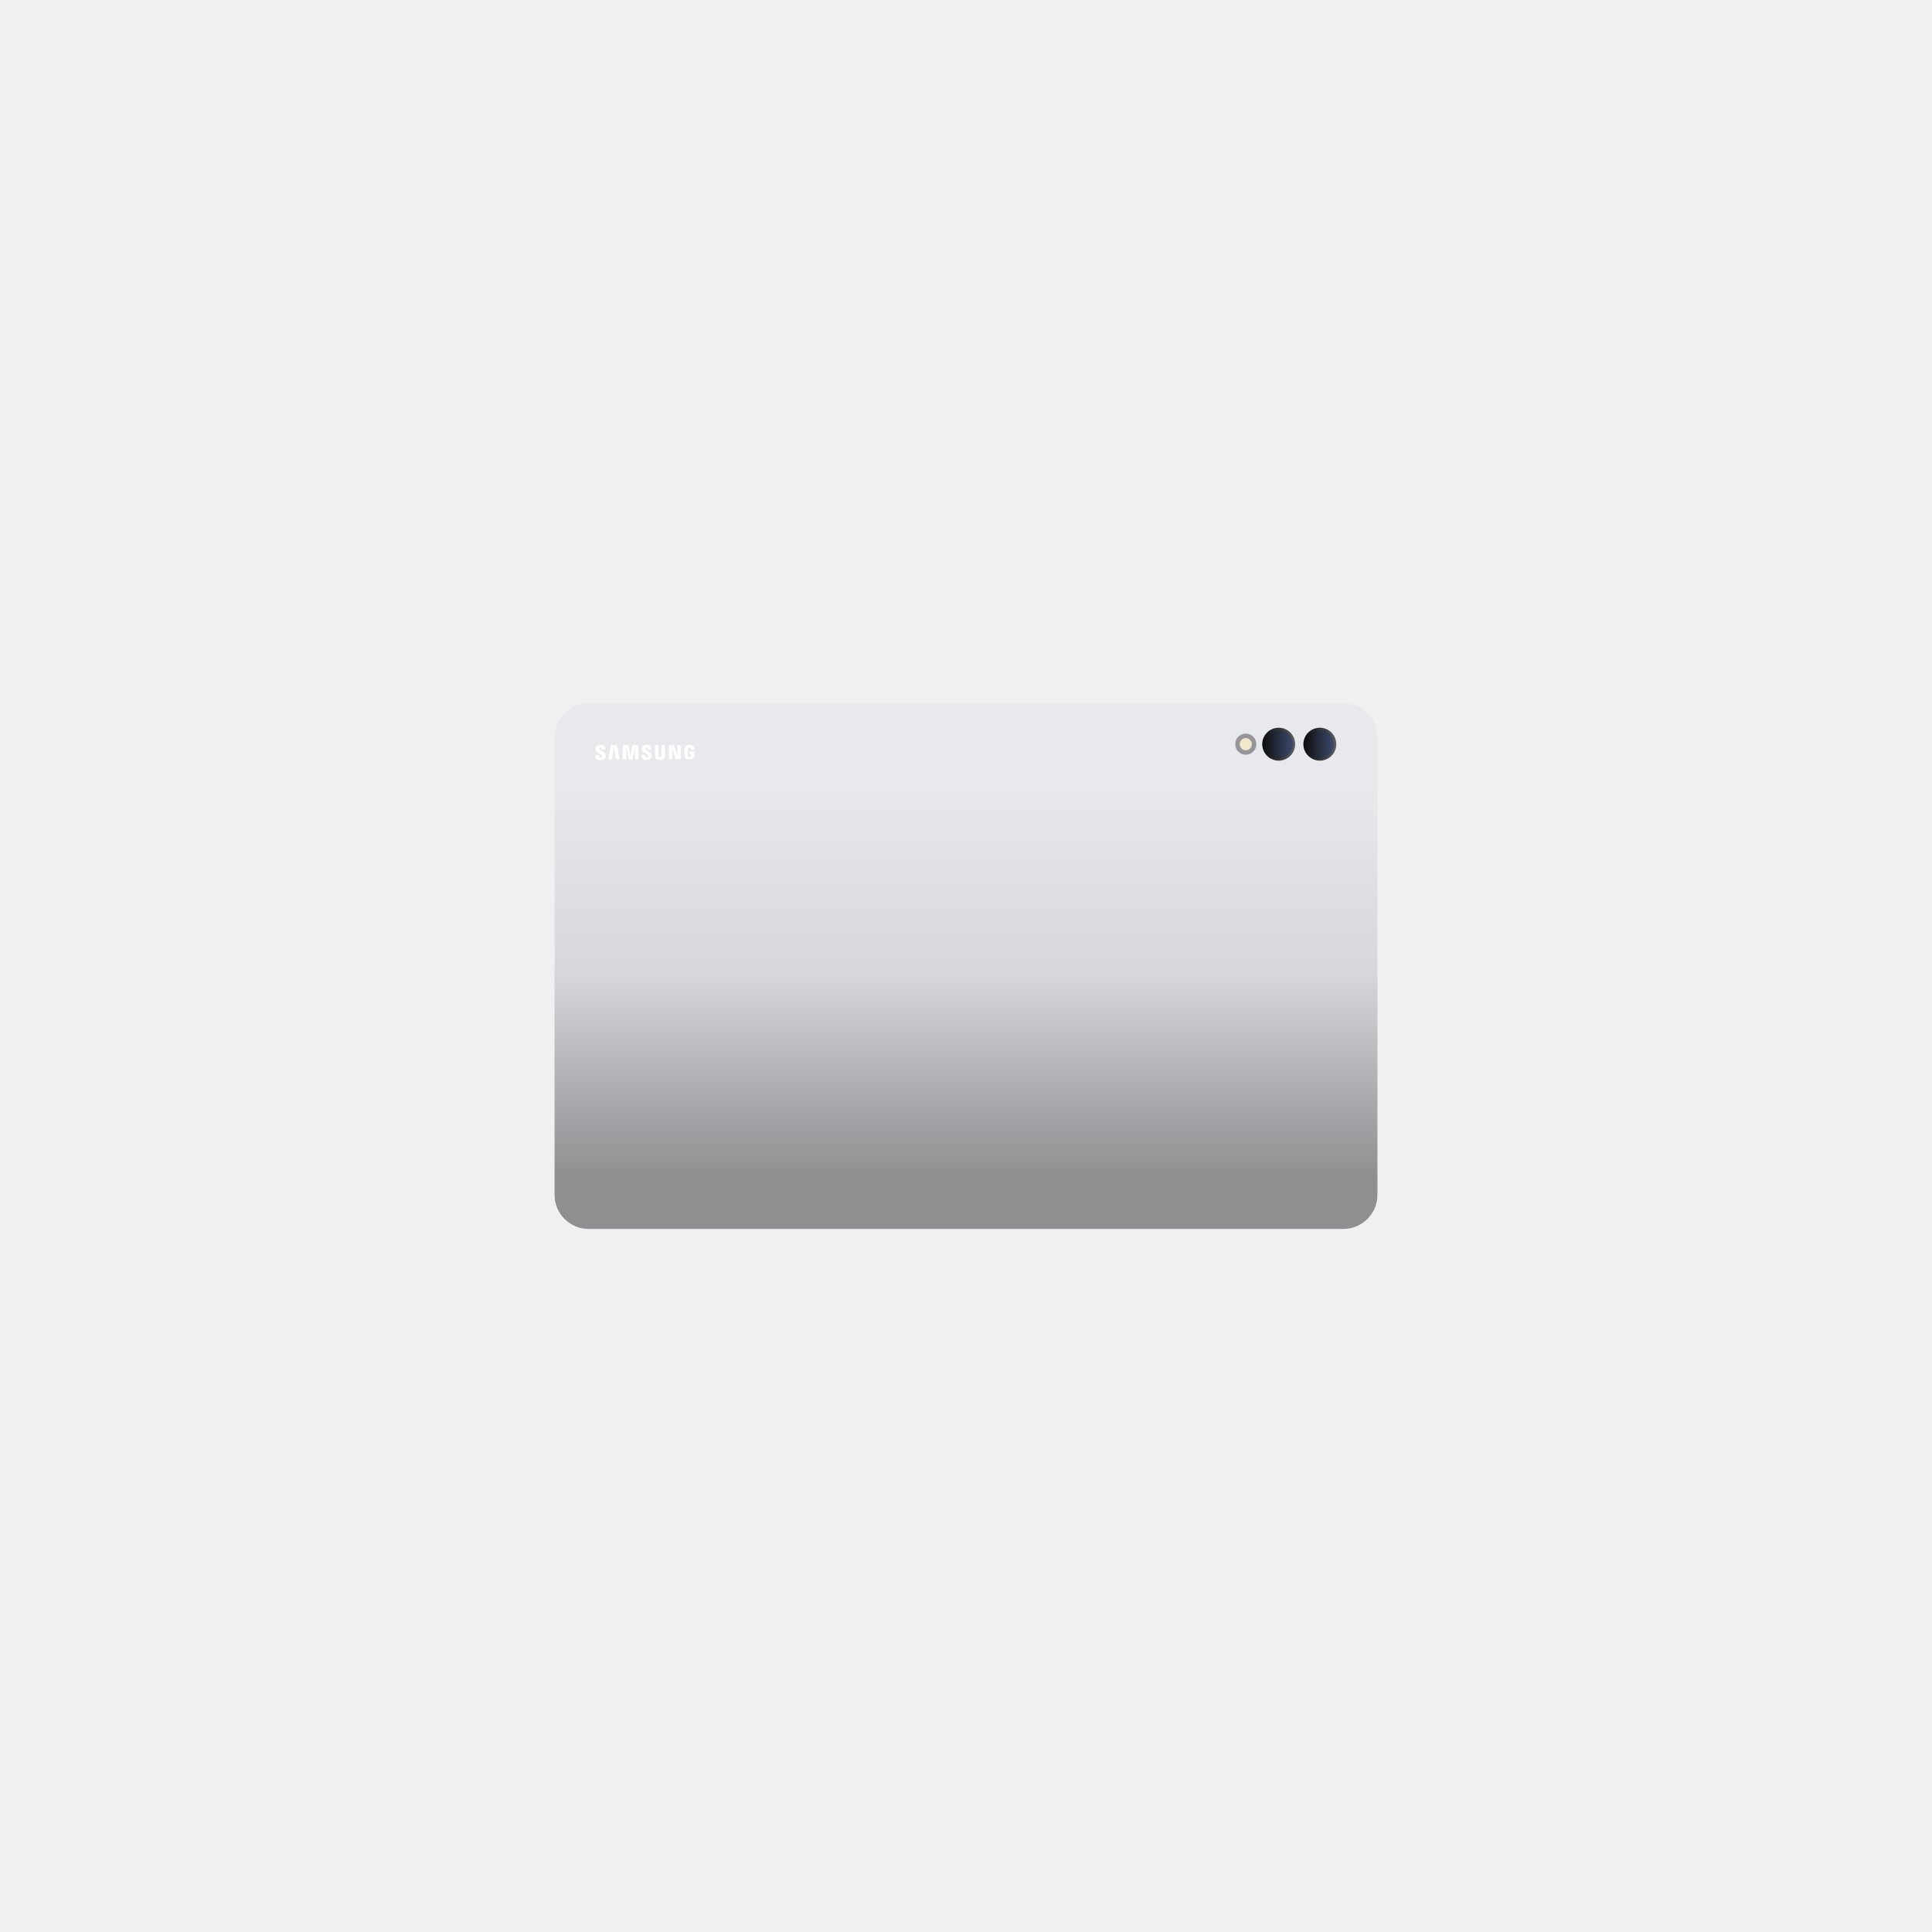
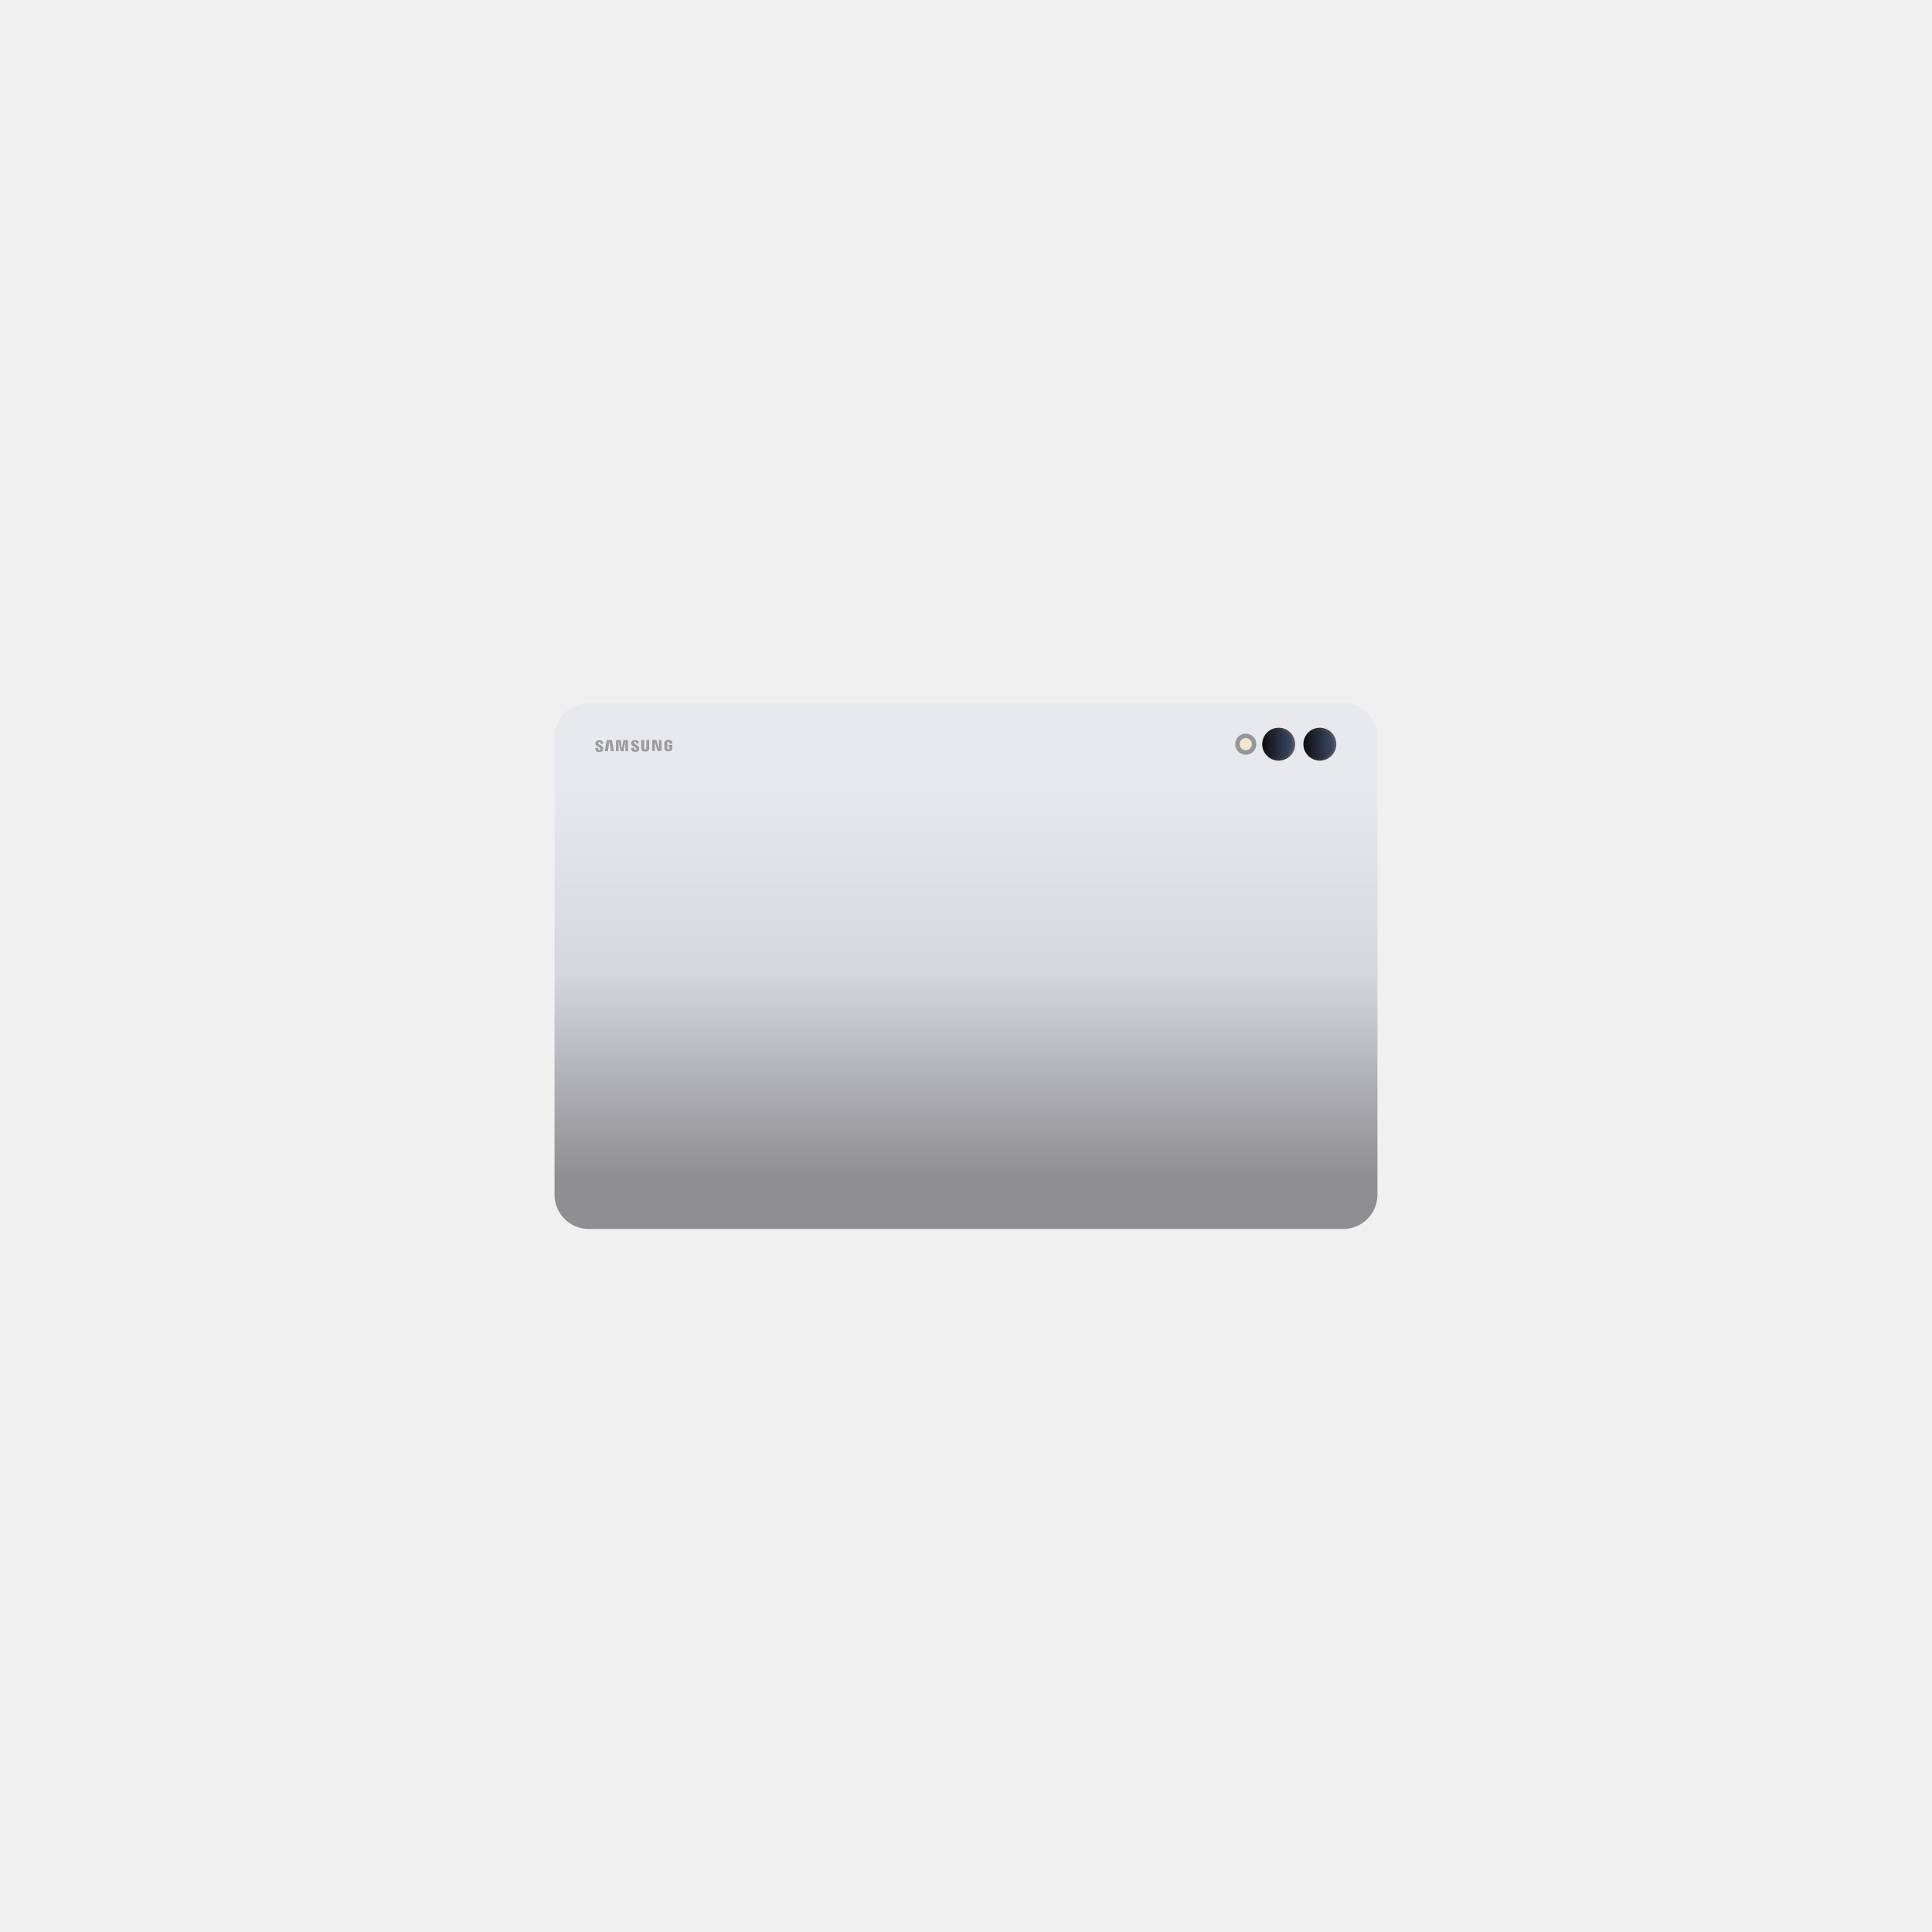
<svg xmlns="http://www.w3.org/2000/svg" width="108" height="108" viewBox="0 0 108 108">
  <defs>
    <linearGradient id="g1" gradientUnits="userSpaceOnUse" x1="54" y1="43.85" x2="54" y2="65.8">
      <stop offset="0" stop-color="#e8e9ed" />
      <stop offset="0.48" stop-color="#d6d7dc" />
      <stop offset="1" stop-color="#8f8f92" />
    </linearGradient>
    <clipPath id="c2">
      <path d="M32.91,39.3H75.09A1.91,1.91 0 0 1 77,41.21V66.79A1.91,1.91 0 0 1 75.09,68.7H32.91A1.91,1.91 0 0 1 31,66.79V41.21A1.91,1.91 0 0 1 32.91,39.3Z" />
    </clipPath>
    <linearGradient id="g3" gradientUnits="userSpaceOnUse" x1="72.4" y1="41.6" x2="70.56" y2="41.6">
      <stop offset="0" stop-color="#5c5d60" />
      <stop offset="1" stop-color="#0c0c0e" />
    </linearGradient>
    <linearGradient id="g4" gradientUnits="userSpaceOnUse" x1="72.26" y1="41.6" x2="70.7" y2="41.6">
      <stop offset="0" stop-color="#3b4a6b" />
      <stop offset="1" stop-color="#111215" />
    </linearGradient>
    <linearGradient id="g5" gradientUnits="userSpaceOnUse" x1="74.7" y1="41.6" x2="72.86" y2="41.6">
      <stop offset="0" stop-color="#5c5d60" />
      <stop offset="1" stop-color="#0c0c0e" />
    </linearGradient>
    <linearGradient id="g6" gradientUnits="userSpaceOnUse" x1="74.56" y1="41.6" x2="73" y2="41.6">
      <stop offset="0" stop-color="#3b4a6b" />
      <stop offset="1" stop-color="#111215" />
    </linearGradient>
  </defs>
  <path d="M32.91,39.3H75.09A1.91,1.91 0 0 1 77,41.21V66.79A1.91,1.91 0 0 1 75.09,68.7H32.91A1.91,1.91 0 0 1 31,66.79V41.21A1.91,1.91 0 0 1 32.91,39.3Z" fill="url(#g1)" />
  <g clip-path="url(#c2)">
    <path d="M70.56,41.6A0.92,0.92 0 1 1 72.4,41.6A0.92,0.92 0 1 1 70.56,41.6Z" fill="url(#g3)" />
    <path d="M70.7,41.6A0.78,0.78 0 1 1 72.26,41.6A0.78,0.78 0 1 1 70.7,41.6Z" fill="url(#g4)" />
    <path d="M72.86,41.6A0.92,0.92 0 1 1 74.7,41.6A0.92,0.92 0 1 1 72.86,41.6Z" fill="url(#g5)" />
    <path d="M73,41.6A0.78,0.78 0 1 1 74.56,41.6A0.78,0.78 0 1 1 73,41.6Z" fill="url(#g6)" />
    <path d="M69.05,41.6A0.59,0.59 0 1 1 70.23,41.6A0.59,0.59 0 1 1 69.05,41.6Z" fill="#96969a" />
    <path d="M69.3,41.6A0.34,0.34 0 1 1 69.98,41.6A0.34,0.34 0 1 1 69.3,41.6Z" fill="#f1e8cc" />
-     <path d="m 38.54,42.01 l 0,0.12 l 0.08,0 l 0,0.11 c 0,0.01 0,0.02 0,0.03 c 0,0.02 -0.02,0.06 -0.08,0.06 c -0.06,0 -0.08,-0.04 -0.08,-0.06 c 0,-0.01 0,-0.02 0,-0.03 l 0,-0.36 c 0,-0.01 0,-0.03 0,-0.04 c 0,-0.02 0.02,-0.06 0.08,-0.06 c 0.06,0 0.08,0.04 0.08,0.06 c 0,0.01 0,0.03 0,0.03 L 38.62,41.92 l 0.2,0 l 0,-0.03 c 0,0 0,-0.03 0,-0.05 C 38.8,41.69 38.68,41.64 38.54,41.64 c -0.14,0 -0.26,0.05 -0.28,0.19 c 0,0.01 0,0.04 0,0.05 l 0,0.33 c 0,0.01 0,0.03 0,0.05 c 0.01,0.14 0.14,0.19 0.28,0.19 c 0.14,0 0.26,-0.05 0.28,-0.19 c 0,-0.03 0,-0.04 0,-0.05 L 38.82,42.01 Z m -1.37,-0.35 l -0.2,0 l 0,0.58 c 0,0.01 0,0.02 0,0.03 c 0,0.02 -0.02,0.06 -0.08,0.06 c -0.05,0 -0.07,-0.04 -0.08,-0.06 c 0,-0.01 0,-0.02 0,-0.03 l 0,-0.58 l -0.2,0 L 36.62,42.23 c 0,0.01 0,0.04 0,0.05 c 0.01,0.15 0.13,0.2 0.28,0.2 c 0.15,0 0.26,-0.05 0.28,-0.2 c 0,-0.01 0,-0.04 0,-0.05 z m -1.83,0 l -0.1,0.62 l -0.1,-0.62 l -0.32,0 l -0.02,0.79 l 0.2,0 l 0.01,-0.73 l 0.14,0.73 l 0.2,0 l 0.14,-0.73 l 0.01,0.73 l 0.2,0 l -0.02,-0.79 z m -1.19,0 l -0.15,0.79 l 0.21,0 l 0.11,-0.73 l 0.11,0.73 l 0.21,0 l -0.15,-0.79 z m 3.72,0.64 l -0.19,-0.64 l -0.29,0 l 0,0.78 l 0.19,0 l -0.01,-0.66 l 0.2,0.66 l 0.28,0 l 0,-0.78 l -0.19,0 z m -1.79,-0.43 c 0,-0.02 0,-0.03 0,-0.04 c 0.01,-0.03 0.02,-0.05 0.07,-0.05 c 0.05,0 0.07,0.03 0.07,0.07 l 0,0.05 l 0.19,0 l 0,-0.06 c 0,-0.17 -0.15,-0.2 -0.26,-0.2 c -0.14,0 -0.25,0.05 -0.27,0.17 c -0.01,0.03 -0.01,0.07 0,0.11 c 0.03,0.16 0.31,0.21 0.35,0.31 c 0.01,0.02 0.01,0.04 0,0.06 c -0.01,0.03 -0.02,0.05 -0.08,0.05 c -0.05,0 -0.08,-0.03 -0.08,-0.07 l -6.08E-05,-0.08 l -0.21,0 l 0,0.06 c 0,0.17 0.14,0.23 0.28,0.23 c 0.14,0 0.26,-0.05 0.28,-0.18 c 0.01,-0.07 0,-0.11 0,-0.13 c -0.03,-0.16 -0.33,-0.21 -0.35,-0.3 m -2.57,0 c 0,-0.02 0,-0.03 0,-0.04 c 0.01,-0.03 0.02,-0.05 0.07,-0.05 c 0.05,0 0.07,0.03 0.07,0.07 l 0,0.05 l 0.2,0 l 0,-0.06 c 0,-0.17 -0.15,-0.2 -0.27,-0.2 c -0.14,0 -0.25,0.05 -0.28,0.18 c -0.01,0.04 -0.01,0.07 0,0.11 c 0.03,0.16 0.31,0.21 0.36,0.31 c 0.01,0.02 0.01,0.04 0,0.06 c -0.01,0.03 -0.02,0.05 -0.08,0.05 c -0.05,0 -0.08,-0.03 -0.08,-0.07 l 0,-0.08 l -0.21,0 l 0,0.06 c 0,0.18 0.14,0.23 0.29,0.23 c 0.14,0 0.26,-0.05 0.28,-0.18 c 0.01,-0.07 0,-0.11 0,-0.13 c -0.03,-0.17 -0.33,-0.21 -0.36,-0.31" fill="#ffffff" />
+     <path d="m 37.36,41.64 l 0,0.09 l 0.06,0 l 0,0.09 c 0,0.01 0,0.02 0,0.02 c 0,0.02 -0.02,0.05 -0.06,0.05 c -0.04,0 -0.06,-0.03 -0.06,-0.05 c 0,-0.01 0,-0.02 0,-0.02 l 0,-0.28 c 0,-0.01 0,-0.02 0,-0.03 c 0,-0.02 0.02,-0.04 0.06,-0.04 c 0.05,0 0.06,0.03 0.06,0.04 c 0,0.01 0,0.02 0,0.02 L 37.42,41.57 l 0.16,0 l 0,-0.02 c 0,0 0,-0.02 0,-0.04 C 37.56,41.39 37.47,41.36 37.36,41.36 c -0.11,0 -0.2,0.04 -0.22,0.15 c 0,0.01 0,0.03 0,0.04 l 0,0.26 c 0,0.01 0,0.02 0,0.04 c 0.01,0.11 0.11,0.15 0.22,0.15 c 0.11,0 0.21,-0.04 0.22,-0.15 c 0,-0.02 0,-0.03 0,-0.04 L 37.58,41.64 Z m -1.07,-0.27 l -0.16,0 l 0,0.46 c 0,0.01 0,0.02 0,0.02 c 0,0.02 -0.02,0.04 -0.06,0.04 c -0.04,0 -0.06,-0.03 -0.06,-0.04 c 0,-0.01 0,-0.02 0,-0.02 l 0,-0.46 l -0.16,0 L 35.85,41.82 c 0,0.01 0,0.03 0,0.04 c 0.01,0.12 0.1,0.15 0.22,0.15 c 0.11,0 0.2,-0.04 0.22,-0.15 c 0,-0.01 0,-0.03 0,-0.04 z m -1.44,0 l -0.08,0.48 l -0.08,-0.48 l -0.25,0 l -0.01,0.62 l 0.15,0 l 0,-0.57 l 0.11,0.57 l 0.16,0 l 0.11,-0.57 l 0,0.57 l 0.15,0 l -0.01,-0.62 z m -0.93,0 l -0.11,0.62 l 0.17,0 l 0.09,-0.57 l 0.08,0.57 l 0.17,0 l -0.11,-0.62 z m 2.92,0.5 l -0.15,-0.5 l -0.23,0 l 0,0.61 l 0.15,0 l -0.01,-0.51 l 0.16,0.51 l 0.22,0 l 0,-0.61 l -0.15,0 z m -1.4,-0.34 c 0,-0.01 0,-0.03 0,-0.03 c 0,-0.02 0.02,-0.04 0.06,-0.04 c 0.04,0 0.06,0.02 0.06,0.06 l 0,0.04 l 0.15,0 l 0,-0.04 c 0,-0.13 -0.12,-0.15 -0.21,-0.15 c -0.11,0 -0.2,0.04 -0.21,0.14 c 0,0.03 -0.01,0.05 0,0.08 c 0.03,0.12 0.24,0.16 0.28,0.24 c 0.01,0.01 0,0.03 0,0.05 c 0,0.02 -0.02,0.04 -0.06,0.04 c -0.04,0 -0.06,-0.02 -0.06,-0.06 l -4.76E-05,-0.06 l -0.16,0 l 0,0.05 c 0,0.14 0.11,0.18 0.22,0.18 c 0.11,0 0.2,-0.04 0.22,-0.14 c 0.01,-0.05 0,-0.09 0,-0.1 c -0.03,-0.13 -0.26,-0.17 -0.27,-0.24 m -2.01,0 c 0,-0.01 0,-0.03 0,-0.03 c 0,-0.02 0.02,-0.04 0.06,-0.04 c 0.04,0 0.06,0.02 0.06,0.06 l 0,0.04 l 0.15,0 l 0,-0.04 c 0,-0.13 -0.12,-0.16 -0.21,-0.16 c -0.11,0 -0.2,0.04 -0.22,0.14 c 0,0.03 -0.01,0.05 0,0.08 c 0.03,0.13 0.25,0.16 0.28,0.24 c 0.01,0.01 0,0.03 0,0.05 c -0.01,0.02 -0.02,0.04 -0.06,0.04 c -0.04,0 -0.06,-0.02 -0.06,-0.06 l 0,-0.06 l -0.17,0 l 0,0.05 c 0,0.14 0.11,0.18 0.22,0.18 c 0.11,0 0.2,-0.04 0.22,-0.14 c 0.01,-0.05 0,-0.09 0,-0.1 c -0.03,-0.13 -0.26,-0.17 -0.28,-0.24" fill="#9b9b9c" />
  </g>
</svg>
